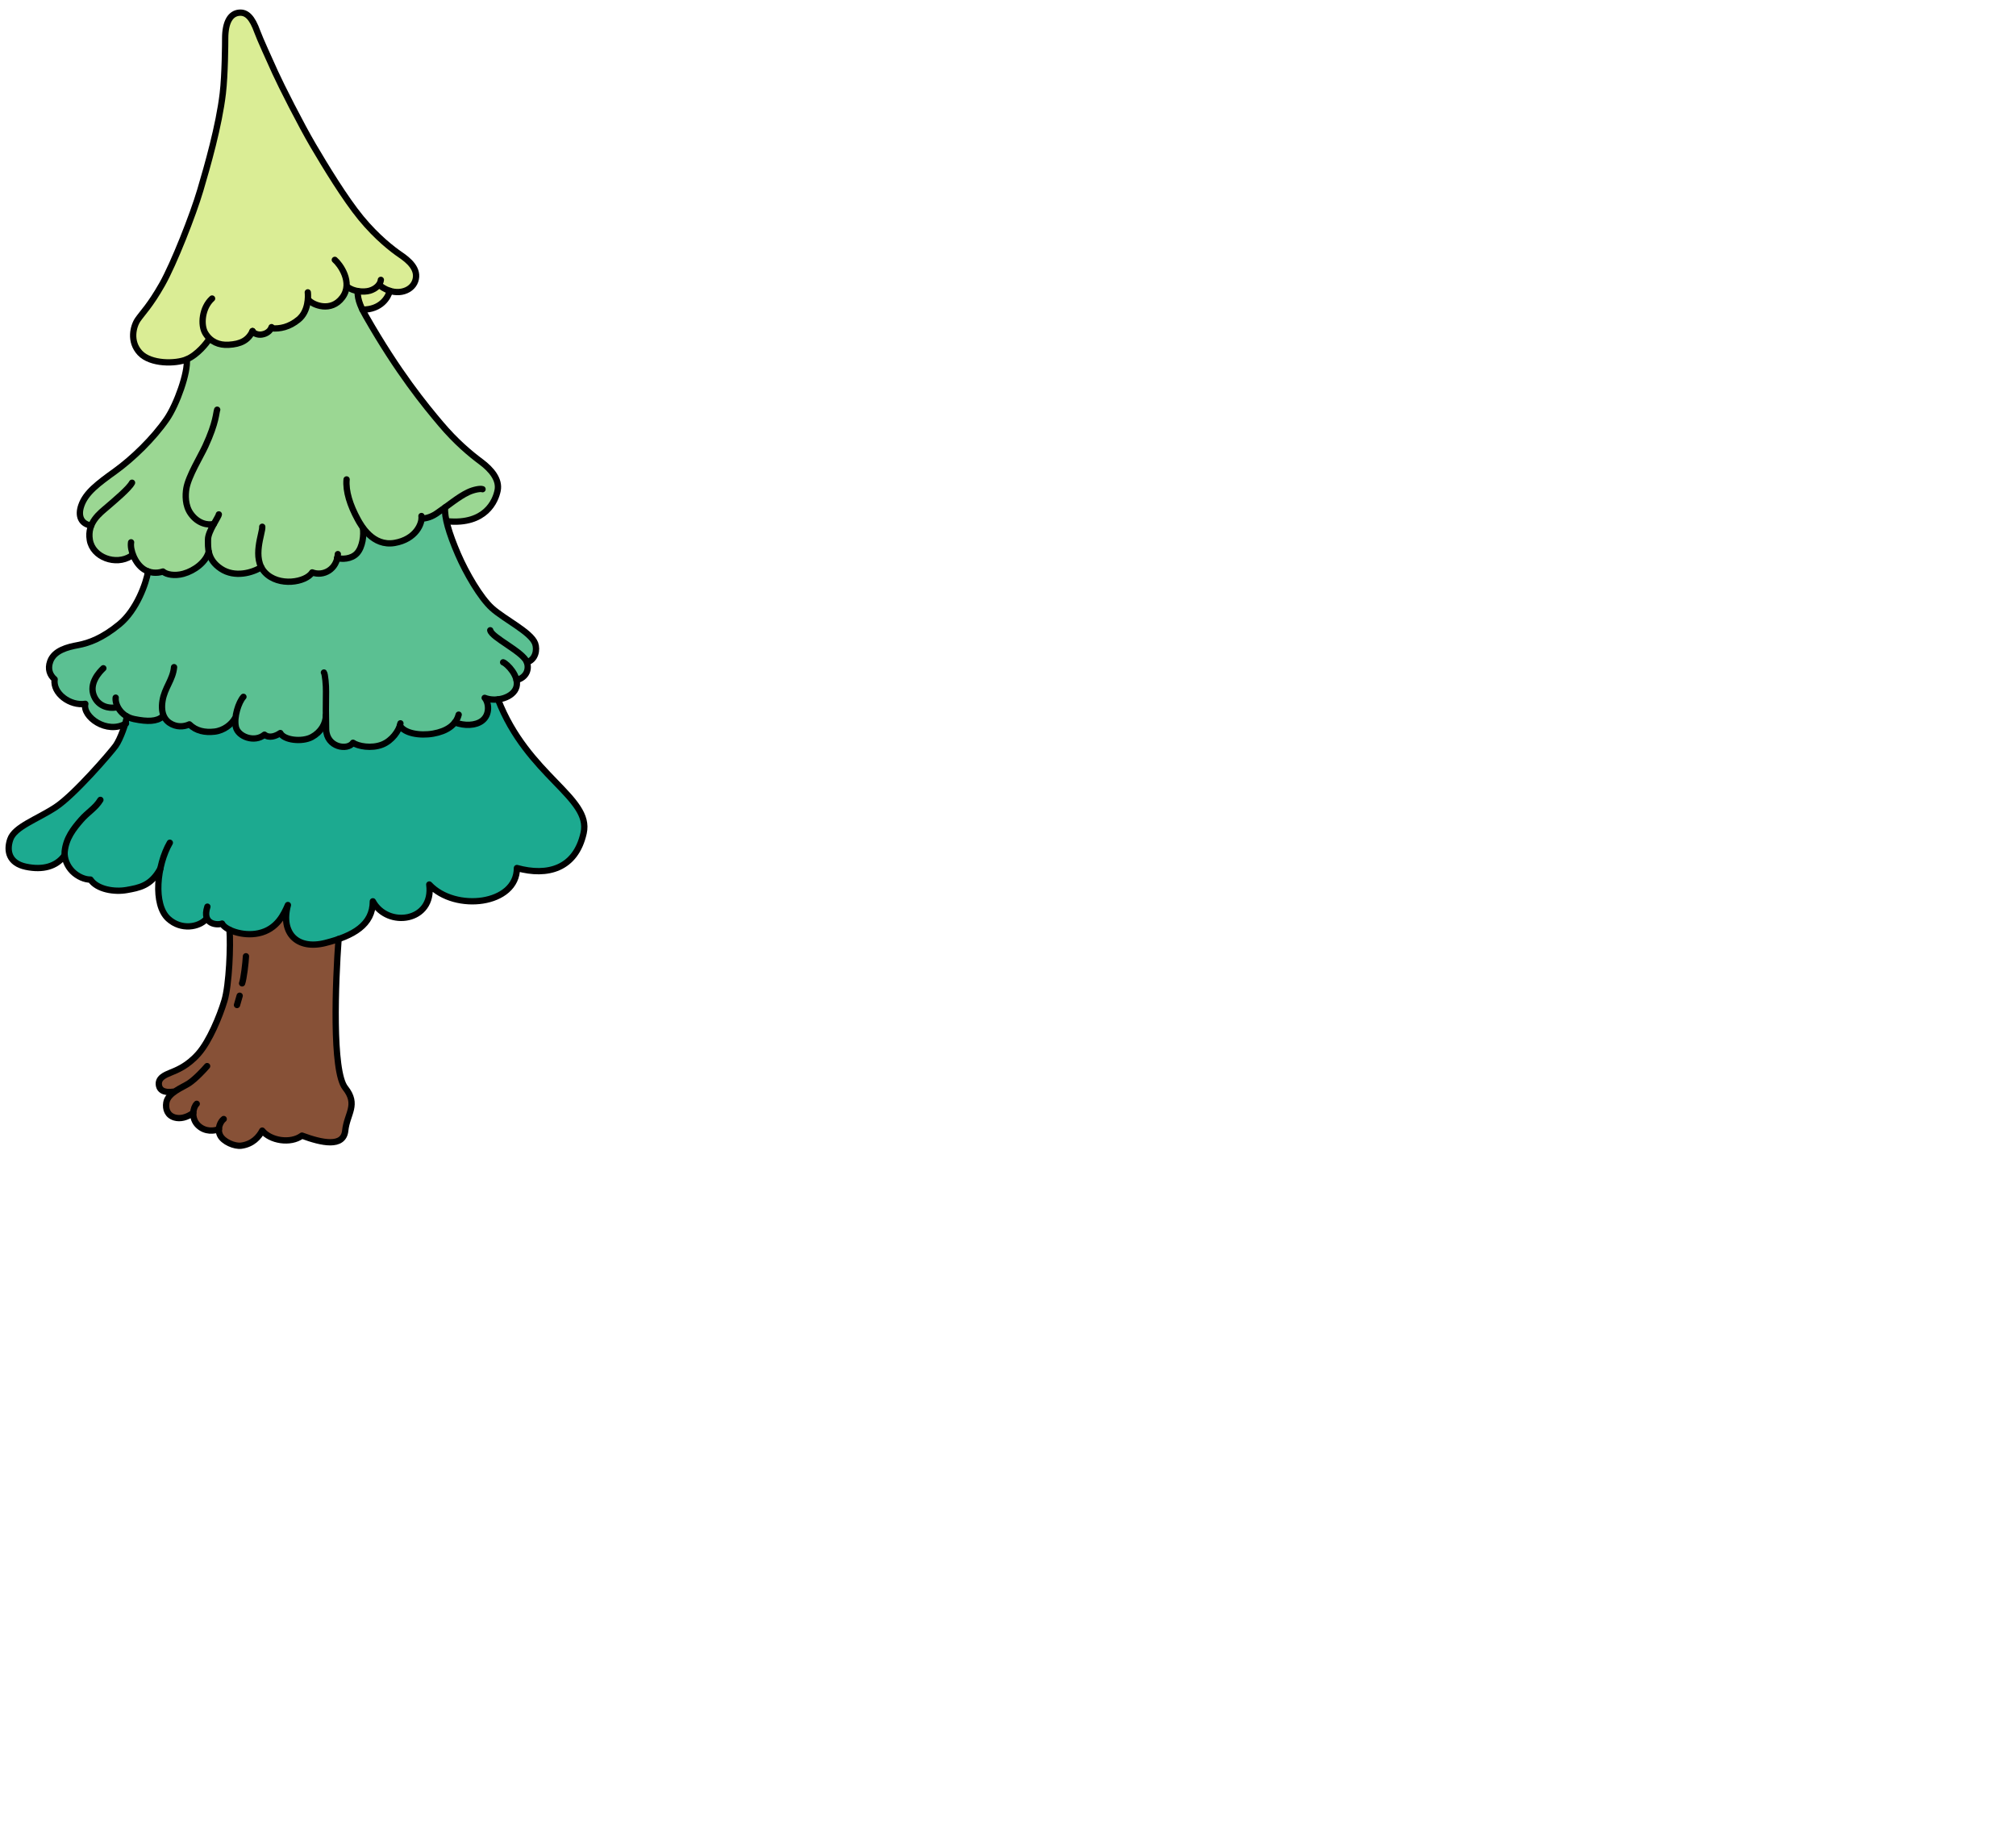
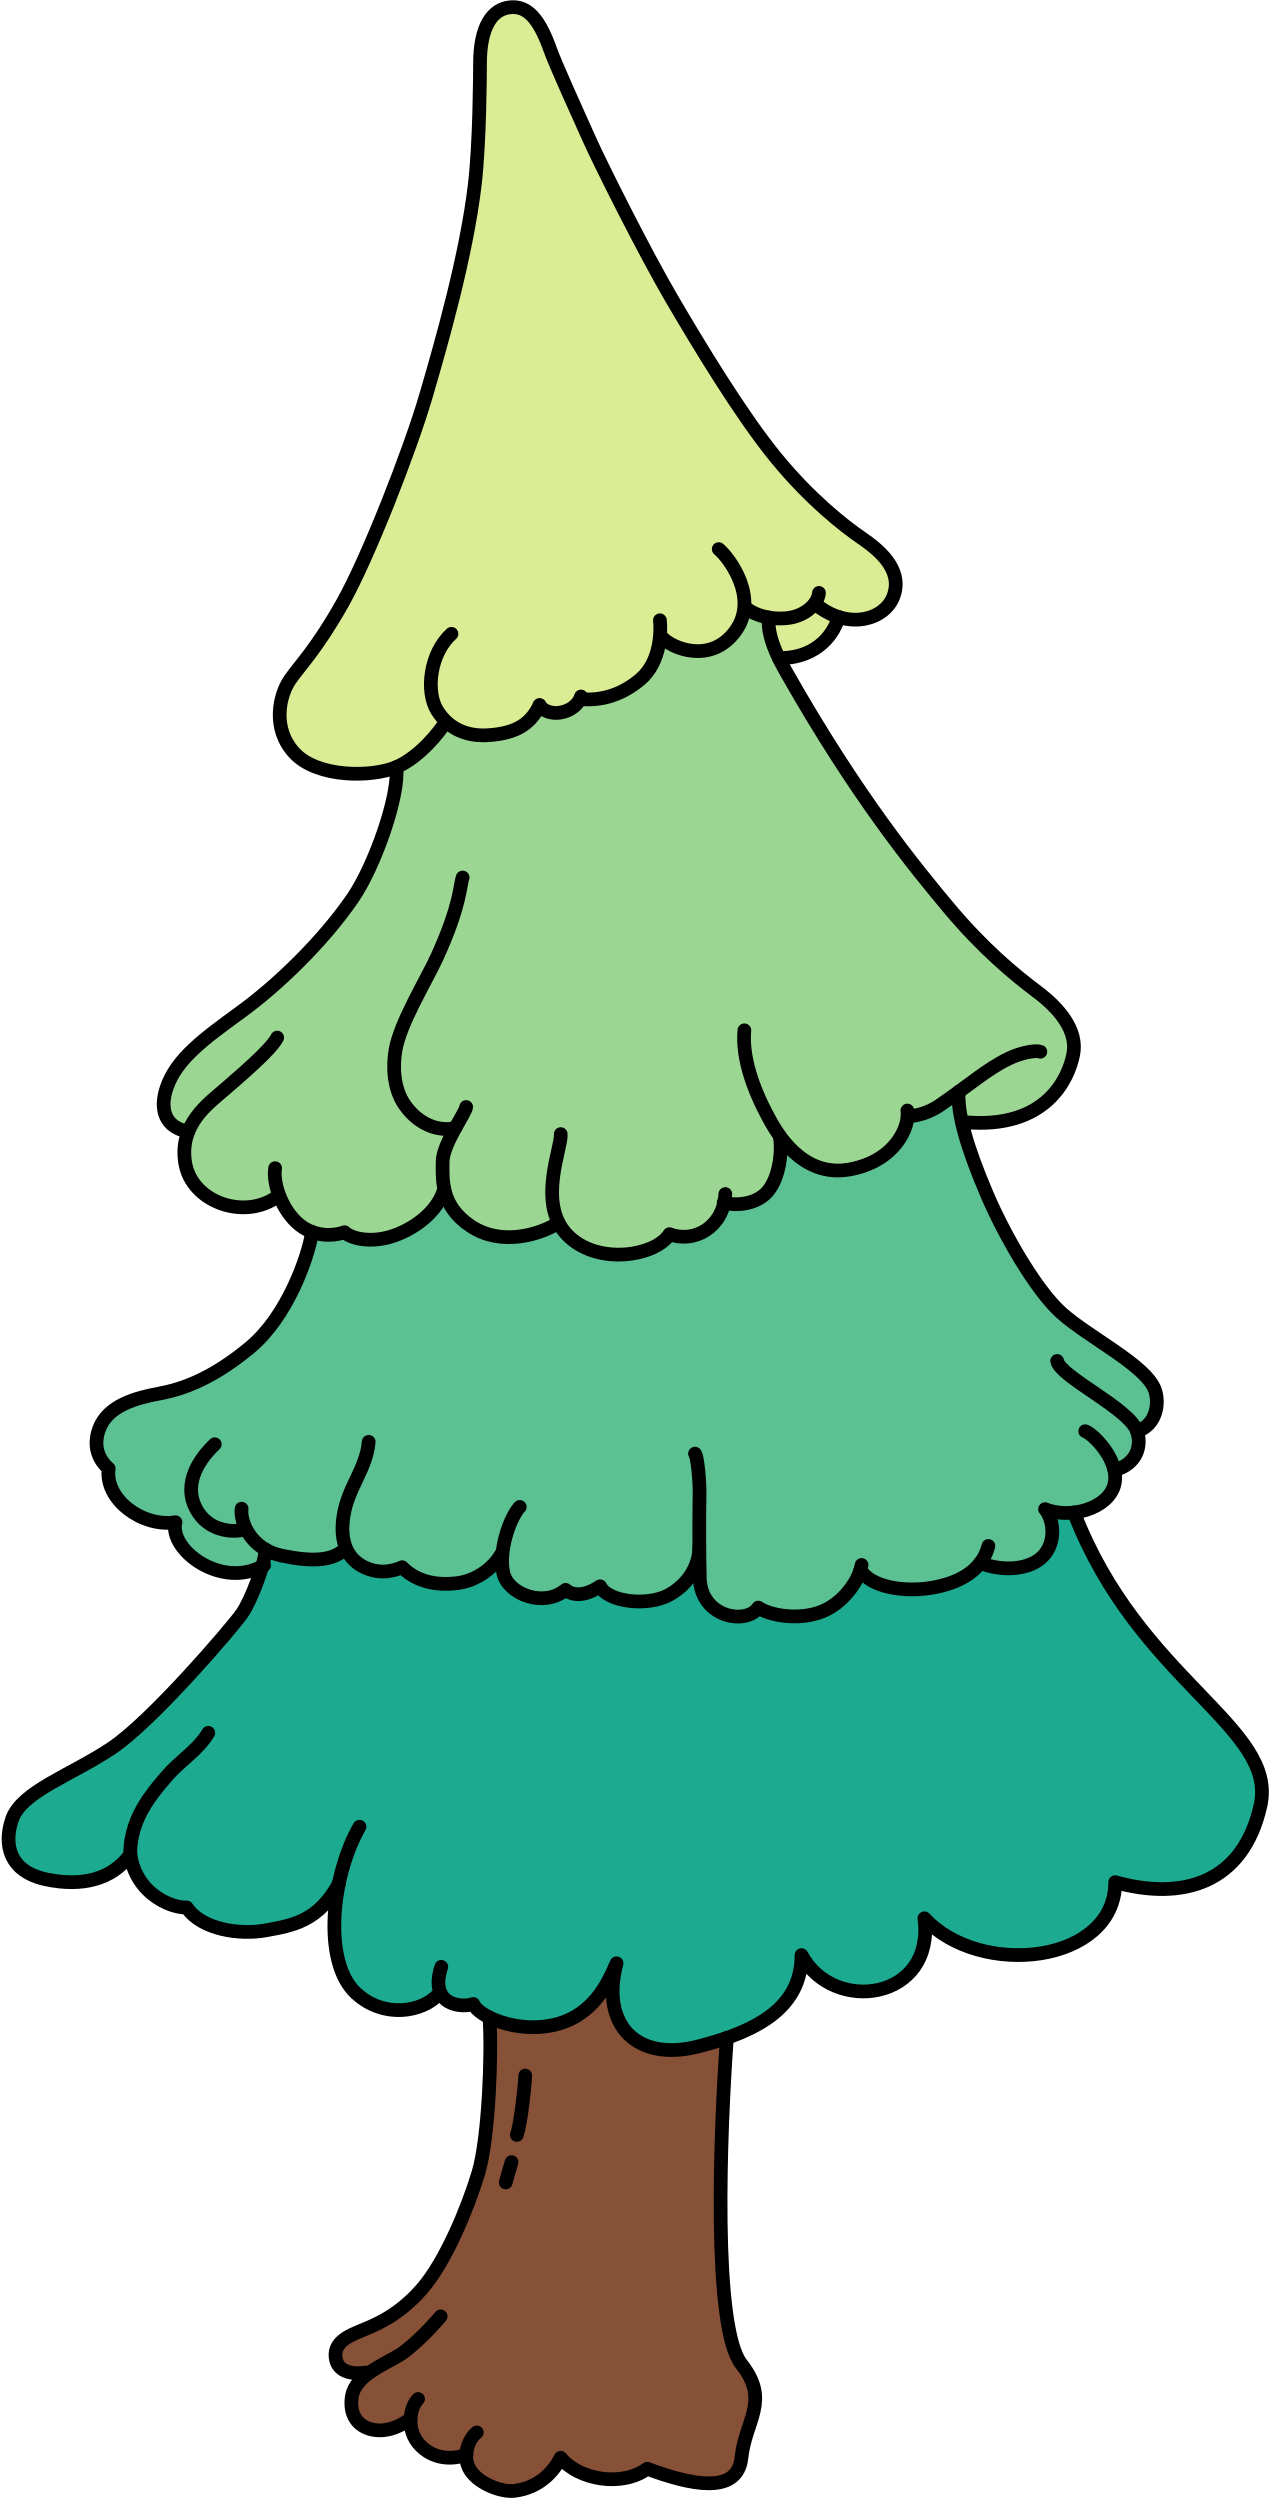
- <svg xmlns="http://www.w3.org/2000/svg" width="100%" height="100%" viewBox="0 0 1280 1164" fill="none">
-   <path d="M159.942 12.812L178.842 54.634L197.702 90.438L227.102 135.806L244.932 154.558L262.702 169.892L264.202 179.427L256.842 185.078L246.972 186.299L243.172 191.851L235.612 195.933L231.302 197.86L227.102 184.641L220.082 183.906L213.182 192.705L205.312 195.059L195.992 191.345L193.102 199.399L185.222 205.785L174.392 209.639H172.842L168.252 213.353L160.772 212.44L158.792 211.605L152.882 217.386L147.292 219.382L134.892 216.363L132.892 216.72L128.022 221.219L120.932 226.95L108.322 230.069L94.982 228.986L88.702 224.497L84.582 214.476L86.802 202.697L94.632 193.44L103.522 179.496L108.042 169.892L116.022 152.502L124.632 130.274L129.572 114.711L142.772 60.315L142.172 51.397L142.912 19.575L146.412 10.964L151.292 8.154L157.622 10.011L159.942 12.812Z" fill="#DAED95" />
-   <path d="M219.641 182.506L227.101 184.641L228.581 193.013L234.611 203.263L248.941 227.864L264.201 250.439L285.011 276.38L302.021 291.457L314.091 300.991L315.971 311.32L310.981 320.894L305.131 327.102L293.831 330.29L287.021 331.134L283.521 331.094L282.111 323.636L272.011 328.492L268.211 330.151L265.151 335.981L259.591 341.999L250.151 344.731L241.281 343.867L230.651 336.527L229.811 346.767L226.701 351.852L214.511 355.109L211.451 359.926L206.091 364.147H198.541L194.981 366.392L183.781 369.302L175.741 367.514L169.671 364.763L165.221 360.999L151.671 365.001L144.321 362.538L136.841 358.824L132.821 352.656L125.461 359.797L118.891 363.442L111.361 364.256L104.241 363.402L100.721 363.462L96.331 363.373L86.781 356.738L83.831 352.726L80.941 354.643L66.141 353.927L60.611 350.014L56.751 343.261V334.074L53.331 331.76L51.361 324.609L54.961 316.266L59.891 309.374L71.761 300.495L81.291 292.013L98.511 274.066L107.051 263.41L115.271 245.82L118.651 235.859V227.516L134.371 215.032L141.151 218.677L152.881 217.386L160.841 211.675L166.071 212.44L172.071 208.527L178.631 207.673L190.701 203.332L195.991 192.249L203.971 194.215L213.181 192.706L217.881 188.256L219.641 182.506Z" fill="#9BD793" />
-   <path d="M281.621 323.516L289.061 350.392L301.311 371.834L314.421 387.795L329.761 398.461L339.401 407.648V414.253L335.071 420.45L334.261 427.8L329.231 431.772L328.191 434.384L322.431 442.161L314.671 444.296H308.611L310.521 453.036L307.071 456.731L296.591 460.187L291.231 459.978L288.121 460.187L281.631 465.004L272.571 466.087H261.771L253.451 461.875L248.931 468.49L240.331 473.436L228.231 473.873L224.471 471.758L219.191 474.757L211.141 472.185L205.321 460.584L197.401 468.917L186.911 469.006L177.691 466.533L168.431 466.742L159.151 468.708L149.781 462.799L147.651 458.25L139.171 463.862L123.511 462.342L120.531 460.108L115.331 461.091L102.891 455.201L88.931 457.853L80.351 456.085L78.211 459.164L74.261 460.564L61.061 458.32L55.011 451.973L54.141 447.306L42.551 444.425L35.851 437.602L33.751 431.554L30.641 424.264L34.751 415.584L48.721 409.267L61.431 405.344L77.091 395.263L88.441 379.363L94.071 362.796L98.841 363.849L107.871 363.879L111.411 364.306L121.861 362.796L132.871 352.706L136.891 358.873L141.201 362.796L149.501 364.306L165.271 361.048L169.721 364.813L180.591 368.616L195.031 366.441L199.931 364.306L207.841 362.866L213.291 357.165L214.571 355.149C214.571 355.149 216.881 354.444 217.301 354.444C217.721 354.444 224.921 351.891 224.921 351.891L229.971 345.446L230.711 336.577L241.341 343.916L252.591 344.363L260.501 339.457L265.211 336.03L268.261 330.2L274.191 328.095L281.621 323.516Z" fill="#5BC092" />
-   <path d="M80.132 457.039L82.702 455.499L95.602 457.039L103.642 455.499L108.742 459.591L115.552 461.528L119.832 460.733L129.852 464.666L143.312 462.7L148.352 457.933L152.822 466.573L162.942 468.659L170.512 466.295L178.322 466.106L187.272 470.178L197.242 468.401L205.672 462.134L211.552 471.996L219.122 474.101L224.392 472.463L235.212 473.615L244.112 471.668L251.972 466.265L254.232 462.461L263.782 465.411L279.362 464.051L289.012 458.727L293.482 459.969L304.572 458.519L308.162 454.615L309.982 450.613L309.102 444.286L314.792 444.942L316.512 444.833L329.852 469.771L343.072 486.327L361.592 506.022L370.352 518.109L371.002 528.617L367.452 538.856L358.422 549.235L349.122 552.314L339.932 553.009L329.412 552.175L326.662 558.561L318.082 567.718L306.912 571.601L294.362 571.83L280.702 568.582L272.372 562.693L269.902 573.21L267.382 578.077L258.392 581.831L246.882 581.205L237.852 575.097L232.282 585.416L226.142 590.243L211.312 597.891L195.842 599.5L188.692 597.027L182.372 590.74L181.452 580.57L174.362 587.423L170.422 590.194L157.242 593.034L145.982 590.879L140.592 586.459L137.472 586.708L131.912 583.897L122.722 588.118L117.882 588.068L109.982 585.565L102.182 577.272L100.502 567.112V555.959L93.472 560.885L78.192 565.315L63.642 564.451L58.102 559.256L53.902 558.839L45.002 552.115L41.512 545.471L38.232 546.087L30.052 550.328L16.492 550.238L7.322 544.855L5.492 536.632L9.282 528.547L22.422 520.135L37.672 510.601L55.312 494.342L73.412 474.757L78.612 462.233L80.132 457.039Z" fill="#1CAA90" />
-   <path d="M145.183 590.223L158.513 593.699L169.243 591.961L181.573 581.811L187.823 596.152L197.673 600.344L214.043 597.066L213.193 636.416L214.043 672.408L217.343 688.488L222.713 696.93L221.103 708.024L218.153 721.332L213.573 725.692L200.683 725.225L193.023 721.392L184.083 723.825L174.653 722.931L165.673 719.217L157.383 725.692L150.473 727.261L144.773 724.659L139.923 721.044L137.903 717.747H134.233L126.603 715.155L122.003 708.024L116.633 710.636L112.113 709.235L105.463 705.123L106.753 695.966L108.633 693.265L101.383 692.6V687.177L103.743 683.621L122.183 673.62L133.383 657.918L143.553 633.804L144.113 619.691L146.473 595.576L145.183 590.223Z" fill="#875137" />
-   <path d="M241.451 181.453C250.701 188.465 261.171 185.386 263.611 178.434C266.291 170.796 259.161 165.115 254.221 161.748C249.281 158.381 239.401 150.813 229.231 138.468C219.071 126.133 206.641 105.654 198.881 92.475C191.121 79.295 178.411 54.197 174.741 46.063C171.071 37.929 165.001 24.68 163.401 20.221C160.101 11.024 156.601 7.628 151.821 8.065C146.501 8.551 142.971 13.676 142.971 24.422C142.971 27.491 142.871 47.355 141.461 59.292C139.011 80.04 131.671 105.465 127.151 120.8C122.631 136.134 110.401 167.35 102.871 180.629C95.341 193.897 90.521 198.555 87.551 202.826C84.581 207.097 82.111 216.85 88.891 224.07C95.671 231.29 111.551 231.082 118.541 228.132C125.531 225.192 131.391 217.545 132.661 215.439" stroke="black" stroke-width="4" stroke-miterlimit="10" stroke-linecap="round" stroke-linejoin="round" />
-   <path d="M241.811 177.669C241.591 180.202 239.101 183.27 234.751 184.542C230.901 185.664 224.441 185.098 220.791 182.228" stroke="black" stroke-width="4" stroke-miterlimit="10" stroke-linecap="round" stroke-linejoin="round" />
-   <path d="M212.58 164.976C215.76 167.638 224.45 179.308 217.38 188.812C210.18 198.486 198.74 193.649 195.99 190.491" stroke="black" stroke-width="4" stroke-miterlimit="10" stroke-linecap="round" stroke-linejoin="round" />
-   <path d="M195.43 185.594C195.71 188.048 195.99 197.562 189.57 202.836C183.66 207.693 177.78 208.865 172.42 208.447" stroke="black" stroke-width="4" stroke-miterlimit="10" stroke-linecap="round" stroke-linejoin="round" />
-   <path d="M160.34 210.185C161.13 211.705 163.63 212.728 166.16 212.37C169.48 211.904 171.75 209.848 172.42 207.673" stroke="black" stroke-width="4" stroke-miterlimit="10" stroke-linecap="round" stroke-linejoin="round" />
-   <path d="M134.651 189.518C128.301 195.199 127.101 206.292 130.461 211.685C133.811 217.068 139.101 219.243 145.171 218.886C152.781 218.449 157.591 216.085 160.331 210.176" stroke="black" stroke-width="4" stroke-miterlimit="10" stroke-linecap="round" stroke-linejoin="round" />
-   <path d="M227.131 184.79C226.741 190.451 229.851 196.37 232.341 200.73C252.811 236.624 270.031 257.471 279.821 269.061C289.611 280.651 298.641 288.13 305.421 293.175C312.201 298.22 317.281 304.577 315.961 311.31C314.641 318.044 308.241 333.18 284.151 330.936" stroke="black" stroke-width="4" stroke-miterlimit="10" stroke-linecap="round" stroke-linejoin="round" />
-   <path d="M267.591 327.579C268.341 332.256 264.011 342.347 250.571 344.671C236.661 347.075 229.261 333.607 227.101 329.634C222.341 320.895 219.361 311.916 220.061 304.348" stroke="black" stroke-width="4" stroke-miterlimit="10" stroke-linecap="round" stroke-linejoin="round" />
-   <path d="M267.68 329.168C268.81 329.277 272.92 328.86 277.01 326.079C285.46 320.348 290.68 315.641 297.15 312.522C300.85 310.744 305.21 310.049 306.37 310.556" stroke="black" stroke-width="4" stroke-miterlimit="10" stroke-linecap="round" stroke-linejoin="round" />
-   <path d="M247.49 184.641C246.6 188.495 242.03 196.659 230.1 196.549" stroke="black" stroke-width="4" stroke-miterlimit="10" stroke-linecap="round" stroke-linejoin="round" />
-   <path d="M137.901 260.092C137.121 262.039 137.481 267.849 130.371 283.273C127.391 289.739 119.641 302.253 118.321 310.099C117.611 314.33 117.501 320.964 121.051 325.99C125.611 332.465 132.051 333.657 135.791 332.574" stroke="black" stroke-width="4" stroke-miterlimit="10" stroke-linecap="round" stroke-linejoin="round" />
-   <path d="M138.94 326.556C138.75 328.333 132.07 337.302 132.07 342.446C132.07 347.591 131.41 355.159 140.26 361.049C149.11 366.938 160.31 363.571 165.86 360.115" stroke="black" stroke-width="4" stroke-miterlimit="10" stroke-linecap="round" stroke-linejoin="round" />
-   <path d="M166.51 334.402C166.89 338.235 159.64 354.216 168.2 363.383C176.9 372.689 194.27 369.739 198.22 363.383C205.37 366.094 214.01 361.416 214.5 351.762" stroke="black" stroke-width="4" stroke-miterlimit="10" stroke-linecap="round" stroke-linejoin="round" />
-   <path d="M214.02 354.216C216.71 355.109 223.05 355.149 226.65 351.226C230.26 347.313 231.13 339.437 230.42 335.236" stroke="black" stroke-width="4" stroke-miterlimit="10" stroke-linecap="round" stroke-linejoin="round" />
-   <path d="M118.56 228.142C119.55 236.207 112.32 256.696 105.85 266.071C97.24 278.546 84.11 291.169 73.24 299.025C62.37 306.881 54.46 312.621 51.6 320.964C49.34 327.529 51.42 332.634 57.91 333.657" stroke="black" stroke-width="4" stroke-miterlimit="10" stroke-linecap="round" stroke-linejoin="round" />
-   <path d="M83.831 306.454C81.991 310.099 72.391 318.094 68.021 321.878C63.651 325.662 55.171 331.69 57.011 342.774C58.851 353.858 73.531 359.181 83.131 353.014" stroke="black" stroke-width="4" stroke-miterlimit="10" stroke-linecap="round" stroke-linejoin="round" />
-   <path d="M83.23 344.274C82.45 349.021 85.64 357.682 91.36 361.416C94.97 363.77 99.52 364.177 103.45 362.816C105.67 364.813 110.98 365.766 116.44 364.257C123.48 362.31 130.81 356.838 132.53 350.223" stroke="black" stroke-width="4" stroke-miterlimit="10" stroke-linecap="round" stroke-linejoin="round" />
-   <path d="M94.019 362.747C92.859 370.116 86.79 387.219 75.919 396.187C65.049 405.165 56.44 408.244 49.66 409.506C42.88 410.767 34.41 412.872 31.869 419.884C30.099 424.781 31.73 428.714 34.69 431.246C33.419 440.224 44.569 448.349 54.169 446.809C52.19 454.943 67.859 466.434 80.01 459.283" stroke="black" stroke-width="4" stroke-miterlimit="10" stroke-linecap="round" stroke-linejoin="round" />
-   <path d="M65.62 424.234C63.219 426.479 56.209 433.799 59.69 441.903C62.58 448.637 69.24 449.848 73.45 449.123" stroke="black" stroke-width="4" stroke-miterlimit="10" stroke-linecap="round" stroke-linejoin="round" />
-   <path d="M73.451 442.886C72.96 446.948 76.341 454.665 85.1 456.483C93.861 458.3 99.641 458.022 103.17 454.943" stroke="black" stroke-width="4" stroke-miterlimit="10" stroke-linecap="round" stroke-linejoin="round" />
-   <path d="M110.51 423.529C109.8 431.524 104.47 436.639 103.17 444.982C101.93 452.907 104.58 457.605 109.24 459.84C113.9 462.074 118.13 460.823 120.25 459.84C124.49 464.051 130.13 465.163 136.2 464.468C142.27 463.763 147.07 459.701 149.05 456.195" stroke="black" stroke-width="4" stroke-miterlimit="10" stroke-linecap="round" stroke-linejoin="round" />
-   <path d="M154.56 442.37C151.55 445.637 148.32 455.251 149.76 461.538C151.17 467.705 161.62 471.629 167.92 466.395C170.93 468.838 175.07 467.328 177.99 465.362C180.25 469.93 191.83 471.251 198.04 467.884C203.73 464.805 206.91 459.383 206.91 454.049" stroke="black" stroke-width="4" stroke-miterlimit="10" stroke-linecap="round" stroke-linejoin="round" />
-   <path d="M205.67 426.946C206.42 427.79 207.08 435.437 206.99 439.003C206.85 444.515 206.88 457.029 207.05 462.928C207.37 474.608 220.83 476.575 224.12 471.529C227.25 473.734 235.8 475.422 242.76 472.652C248.79 470.248 253.46 463.882 254.24 459.194" stroke="black" stroke-width="4" stroke-miterlimit="10" stroke-linecap="round" stroke-linejoin="round" />
-   <path d="M253.9 460.545C256.67 465.55 266.55 467.229 275.03 465.739C283.51 464.249 289.52 460.316 291.22 453.682" stroke="black" stroke-width="4" stroke-miterlimit="10" stroke-linecap="round" stroke-linejoin="round" />
-   <path d="M288.811 458.608C294.891 460.962 301.951 460.674 306.041 457.605C311.261 453.682 310.421 446.104 307.731 443.025C315.071 445.965 326.081 442.886 327.921 436.013C329.761 429.141 321.851 421.295 319.451 420.45" stroke="black" stroke-width="4" stroke-miterlimit="10" stroke-linecap="round" stroke-linejoin="round" />
-   <path d="M327.96 431.763C334.56 429.975 335.99 424.612 334.56 420.44C332.3 413.846 312.11 404.738 311.27 400.11" stroke="black" stroke-width="4" stroke-miterlimit="10" stroke-linecap="round" stroke-linejoin="round" />
-   <path d="M334.561 420.45C340.071 418.772 341.201 412.505 339.781 408.532C337.241 401.381 320.391 393.277 312.391 386.096C305.051 379.502 295.901 363.71 290.791 351.852C284.991 338.404 282.101 328.323 282.561 322.156" stroke="black" stroke-width="4" stroke-miterlimit="10" stroke-linecap="round" stroke-linejoin="round" />
-   <path d="M80.49 454.765C80.3 458.449 76.39 469.295 73.45 473.406C70.51 477.518 47.36 504.443 35.5 512.289C23.64 520.145 9.29 524.773 6.51 532.858C3.97 540.247 5.76 548.004 16.49 550.248C27.22 552.493 35.69 550.06 40.77 543.336" stroke="black" stroke-width="4" stroke-miterlimit="10" stroke-linecap="round" stroke-linejoin="round" />
-   <path d="M63.74 507.8C60.54 513.084 55.83 515.467 51.32 520.701C46.8 525.935 41.91 532.014 41.06 540.615C40.64 544.915 42.6 549.791 45.97 553.188C49.34 556.585 54.1 558.512 57.44 558.372C61.68 564.729 72.79 566.407 80.5 565.007C88.21 563.607 95.89 562.435 101.82 551.43" stroke="black" stroke-width="4" stroke-miterlimit="10" stroke-linecap="round" stroke-linejoin="round" />
-   <path d="M107.831 535.003C99.571 549.305 97.031 574.263 106.841 583.231C115.091 590.77 126.351 588.555 130.871 583.51" stroke="black" stroke-width="4" stroke-miterlimit="10" stroke-linecap="round" stroke-linejoin="round" />
-   <path d="M316.18 443.999C334.98 492.654 375.64 506.112 370.56 528.835C365.48 551.549 347.67 556.446 328.2 551.053C328.2 574.541 288.92 579.05 272.56 561.511C275.69 585.198 246.04 589.439 236.72 572.178C236.72 587.115 224.299 594.176 206.509 598.656C188.719 603.135 177.99 592.488 182.79 574.541C180.34 580.183 176.01 589.965 164.15 592.488C153.79 594.693 142.68 590.124 141 586.32C138.18 587.443 127.919 587.115 131.679 575.574" stroke="black" stroke-width="4" stroke-miterlimit="10" stroke-linecap="round" stroke-linejoin="round" />
-   <path d="M145.71 590.224C146.51 600.125 145.52 625.203 142.51 635.204C139.5 645.206 133 660.908 126.04 668.853C119.08 676.798 112.14 679.381 108.44 680.91C105.05 682.311 99.78 684.277 101 689.412C102.22 694.547 109.75 693.057 109.75 693.057" stroke="black" stroke-width="4" stroke-miterlimit="10" stroke-linecap="round" stroke-linejoin="round" />
-   <path d="M131.501 676.798C129.711 678.944 124.061 685.022 119.921 687.733C115.781 690.445 106.641 693.682 105.611 699.979C104.931 704.16 106.371 708.113 110.891 709.424C114.441 710.457 118.661 709.454 122.711 706.465" stroke="black" stroke-width="4" stroke-miterlimit="10" stroke-linecap="round" stroke-linejoin="round" />
-   <path d="M124.91 700.734C122.58 702.909 121.1 709.881 125.76 714.4C130.34 718.839 136.28 717.975 139.03 716.784" stroke="black" stroke-width="4" stroke-miterlimit="10" stroke-linecap="round" stroke-linejoin="round" />
-   <path d="M142.041 710.407C140.161 711.758 137.661 716.436 139.731 720.687C141.801 724.938 149.071 727.867 153.141 727.321C160.481 726.338 164.431 721.67 166.501 717.747C171.581 724.103 184.381 726.348 191.721 720.925C204.331 725.603 218.071 728.592 219.201 717.747C220.331 706.902 227.671 701.29 219.201 690.633C210.731 679.977 212.971 623.376 214.961 596.153" stroke="black" stroke-width="4" stroke-miterlimit="10" stroke-linecap="round" stroke-linejoin="round" />
-   <path d="M156.161 607.068C155.971 611.179 154.751 621.369 153.711 624.269" stroke="black" stroke-width="4" stroke-miterlimit="10" stroke-linecap="round" stroke-linejoin="round" />
-   <path d="M152.171 632.125C151.731 633.595 150.841 636.615 150.471 638.015" stroke="black" stroke-width="4" stroke-miterlimit="10" stroke-linecap="round" stroke-linejoin="round" />
+ <svg xmlns="http://www.w3.org/2000/svg" width="370" height="729" viewBox="0 0 370 729" fill="none">
+   <path d="M156.938 6.9L175.838 49.01L194.698 85.06L224.098 130.74L241.928 149.62L259.698 165.06L261.198 174.66L253.838 180.35L243.968 181.58L240.168 187.17L232.608 191.28L228.298 193.22L224.098 179.91L217.078 179.17L210.178 188.03L202.308 190.4L192.988 186.66L190.098 194.77L182.218 201.2L171.388 205.08H169.838L165.248 208.82L157.768 207.9L155.788 207.06L149.878 212.88L144.288 214.89L131.888 211.85L129.888 212.21L125.018 216.74L117.928 222.51L105.318 225.65L91.978 224.56L85.698 220.04L81.578 209.95L83.798 198.09L91.628 188.77L100.518 174.73L105.038 165.06L113.018 147.55L121.628 125.17L126.568 109.5L139.768 54.73L139.168 45.75L139.908 13.71L143.408 5.04L148.288 2.21L154.618 4.08L156.938 6.9Z" fill="#DAED95" />
+   <path d="M216.637 177.76L224.097 179.91L225.577 188.34L231.607 198.66L245.937 223.43L261.197 246.16L282.007 272.28L299.017 287.46L311.087 297.06L312.967 307.46L307.977 317.1L302.127 323.35L290.827 326.56L284.017 327.41L280.517 327.37L279.107 319.86L269.007 324.75L265.207 326.42L262.147 332.29L256.587 338.35L247.147 341.1L238.277 340.23L227.647 332.84L226.807 343.15L223.697 348.27L211.507 351.55L208.447 356.4L203.087 360.65H195.537L191.977 362.91L180.777 365.84L172.737 364.04L166.667 361.27L162.217 357.48L148.667 361.51L141.317 359.03L133.837 355.29L129.817 349.08L122.457 356.27L115.887 359.94L108.357 360.76L101.237 359.9L97.717 359.96L93.327 359.87L83.777 353.19L80.827 349.15L77.937 351.08L63.137 350.36L57.607 346.42L53.747 339.62V330.37L50.327 328.04L48.357 320.84L51.957 312.44L56.887 305.5L68.757 296.56L78.287 288.02L95.507 269.95L104.047 259.22L112.267 241.51L115.647 231.48V223.08L131.367 210.51L138.147 214.18L149.877 212.88L157.837 207.13L163.067 207.9L169.067 203.96L175.627 203.1L187.697 198.73L192.987 187.57L200.967 189.55L210.177 188.03L214.877 183.55L216.637 177.76Z" fill="#9BD793" />
+   <path d="M278.617 319.74L286.057 346.8L298.307 368.39L311.417 384.46L326.757 395.2L336.397 404.45V411.1L332.067 417.34L331.257 424.74L326.227 428.74L325.187 431.37L319.427 439.2L311.667 441.35H305.607L307.517 450.15L304.067 453.87L293.587 457.35L288.227 457.14L285.117 457.35L278.627 462.2L269.567 463.29H258.767L250.447 459.05L245.927 465.71L237.327 470.69L225.227 471.13L221.467 469L216.187 472.02L208.137 469.43L202.317 457.75L194.397 466.14L183.907 466.23L174.687 463.74L165.427 463.95L156.147 465.93L146.777 459.98L144.647 455.4L136.167 461.05L120.507 459.52L117.527 457.27L112.327 458.26L99.887 452.33L85.927 455L77.347 453.22L75.207 456.32L71.257 457.73L58.057 455.47L52.007 449.08L51.137 444.38L39.547 441.48L32.847 434.61L30.747 428.52L27.637 421.18L31.747 412.44L45.717 406.08L58.427 402.13L74.087 391.98L85.437 375.97L91.067 359.29L95.837 360.35L104.867 360.38L108.407 360.81L118.857 359.29L129.867 349.13L133.887 355.34L138.197 359.29L146.497 360.81L162.267 357.53L166.717 361.32L177.587 365.15L192.027 362.96L196.927 360.81L204.837 359.36L210.287 353.62L211.567 351.59C211.567 351.59 213.877 350.88 214.297 350.88C214.717 350.88 221.917 348.31 221.917 348.31L226.967 341.82L227.707 332.89L238.337 340.28L249.587 340.73L257.497 335.79L262.207 332.34L265.257 326.47L271.187 324.35L278.617 319.74Z" fill="#5BC092" />
+   <path d="M77.128 454.18L79.698 452.63L92.598 454.18L100.638 452.63L105.738 456.75L112.548 458.7L116.828 457.9L126.848 461.86L140.308 459.88L145.348 455.08L149.818 463.78L159.938 465.88L167.508 463.5L175.318 463.31L184.268 467.41L194.238 465.62L202.668 459.31L208.548 469.24L216.118 471.36L221.388 469.71L232.208 470.87L241.108 468.91L248.968 463.47L251.228 459.64L260.778 462.61L276.358 461.24L286.008 455.88L290.478 457.13L301.568 455.67L305.158 451.74L306.978 447.71L306.098 441.34L311.788 442L313.508 441.89L326.848 467L340.068 483.67L358.588 503.5L367.348 515.67L367.998 526.25L364.448 536.56L355.418 547.01L346.118 550.11L336.928 550.81L326.408 549.97L323.658 556.4L315.078 565.62L303.908 569.53L291.358 569.76L277.698 566.49L269.368 560.56L266.898 571.15L264.378 576.05L255.388 579.83L243.878 579.2L234.848 573.05L229.278 583.44L223.138 588.3L208.308 596L192.838 597.62L185.688 595.13L179.368 588.8L178.448 578.56L171.358 585.46L167.418 588.25L154.238 591.11L142.978 588.94L137.588 584.49L134.468 584.74L128.908 581.91L119.718 586.16L114.878 586.11L106.978 583.59L99.178 575.24L97.498 565.01V553.78L90.468 558.74L75.188 563.2L60.638 562.33L55.098 557.1L50.898 556.68L41.998 549.91L38.508 543.22L35.228 543.84L27.048 548.11L13.488 548.02L4.318 542.6L2.488 534.32L6.278 526.18L19.418 517.71L34.668 508.11L52.308 491.74L70.408 472.02L75.608 459.41L77.128 454.18Z" fill="#1CAA90" />
+   <path d="M142.179 588.28L155.509 591.78L166.239 590.03L178.569 579.81L184.819 594.25L194.669 598.47L211.039 595.17L210.189 634.79L211.039 671.03L214.339 687.22L219.709 695.72L218.099 706.89L215.149 720.29L210.569 724.68L197.679 724.21L190.019 720.35L181.079 722.8L171.649 721.9L162.669 718.16L154.379 724.68L147.469 726.26L141.769 723.64L136.919 720L134.899 716.68H131.229L123.599 714.07L118.999 706.89L113.629 709.52L109.109 708.11L102.459 703.97L103.749 694.75L105.629 692.03L98.379 691.36V685.9L100.739 682.32L119.179 672.25L130.379 656.44L140.549 632.16L141.109 617.95L143.469 593.67L142.179 588.28Z" fill="#875137" />
+   <path d="M238.451 176.7C247.701 183.76 258.171 180.66 260.611 173.66C263.291 165.97 256.161 160.25 251.221 156.86C246.281 153.47 236.401 145.85 226.231 133.42C216.071 121 203.641 100.38 195.881 87.11C188.121 73.84 175.411 48.57 171.741 40.38C168.071 32.19 162.001 18.85 160.401 14.36C157.101 5.1 153.601 1.68 148.821 2.12C143.501 2.61 139.971 7.77 139.971 18.59C139.971 21.68 139.871 41.68 138.461 53.7C136.011 74.59 128.671 100.19 124.151 115.63C119.631 131.07 107.401 162.5 99.871 175.87C92.341 189.23 87.521 193.92 84.551 198.22C81.581 202.52 79.111 212.34 85.891 219.61C92.671 226.88 108.551 226.67 115.541 223.7C122.531 220.74 128.391 213.04 129.661 210.92" stroke="black" stroke-width="4" stroke-miterlimit="10" stroke-linecap="round" stroke-linejoin="round" />
+   <path d="M238.811 172.89C238.591 175.44 236.101 178.53 231.751 179.81C227.901 180.94 221.441 180.37 217.791 177.48" stroke="black" stroke-width="4" stroke-miterlimit="10" stroke-linecap="round" stroke-linejoin="round" />
+   <path d="M209.58 160.11C212.76 162.79 221.45 174.54 214.38 184.11C207.18 193.85 195.74 188.98 192.99 185.8" stroke="black" stroke-width="4" stroke-miterlimit="10" stroke-linecap="round" stroke-linejoin="round" />
+   <path d="M192.43 180.87C192.71 183.34 192.99 192.92 186.57 198.23C180.66 203.12 174.78 204.3 169.42 203.88" stroke="black" stroke-width="4" stroke-miterlimit="10" stroke-linecap="round" stroke-linejoin="round" />
+   <path d="M157.34 205.63C158.13 207.16 160.63 208.19 163.16 207.83C166.48 207.36 168.75 205.29 169.42 203.1" stroke="black" stroke-width="4" stroke-miterlimit="10" stroke-linecap="round" stroke-linejoin="round" />
+   <path d="M131.651 184.82C125.301 190.54 124.101 201.71 127.461 207.14C130.811 212.56 136.101 214.75 142.171 214.39C149.781 213.95 154.591 211.57 157.331 205.62" stroke="black" stroke-width="4" stroke-miterlimit="10" stroke-linecap="round" stroke-linejoin="round" />
+   <path d="M224.131 180.06C223.741 185.76 226.851 191.72 229.341 196.11C249.811 232.25 267.031 253.24 276.821 264.91C286.611 276.58 295.641 284.11 302.421 289.19C309.201 294.27 314.281 300.67 312.961 307.45C311.641 314.23 305.241 329.47 281.151 327.21" stroke="black" stroke-width="4" stroke-miterlimit="10" stroke-linecap="round" stroke-linejoin="round" />
+   <path d="M264.591 323.83C265.341 328.54 261.011 338.7 247.571 341.04C233.661 343.46 226.261 329.9 224.101 325.9C219.341 317.1 216.361 308.06 217.061 300.44" stroke="black" stroke-width="4" stroke-miterlimit="10" stroke-linecap="round" stroke-linejoin="round" />
+   <path d="M264.68 325.43C265.81 325.54 269.92 325.12 274.01 322.32C282.46 316.55 287.68 311.81 294.15 308.67C297.85 306.88 302.21 306.18 303.37 306.69" stroke="black" stroke-width="4" stroke-miterlimit="10" stroke-linecap="round" stroke-linejoin="round" />
+   <path d="M244.49 179.91C243.6 183.79 239.03 192.01 227.1 191.9" stroke="black" stroke-width="4" stroke-miterlimit="10" stroke-linecap="round" stroke-linejoin="round" />
+   <path d="M134.901 255.88C134.121 257.84 134.481 263.69 127.371 279.22C124.391 285.73 116.641 298.33 115.321 306.23C114.611 310.49 114.501 317.17 118.051 322.23C122.611 328.75 129.051 329.95 132.791 328.86" stroke="black" stroke-width="4" stroke-miterlimit="10" stroke-linecap="round" stroke-linejoin="round" />
+   <path d="M135.94 322.8C135.75 324.59 129.07 333.62 129.07 338.8C129.07 343.98 128.41 351.6 137.26 357.53C146.11 363.46 157.31 360.07 162.86 356.59" stroke="black" stroke-width="4" stroke-miterlimit="10" stroke-linecap="round" stroke-linejoin="round" />
+   <path d="M163.51 330.7C163.89 334.56 156.64 350.65 165.2 359.88C173.9 369.25 191.27 366.28 195.22 359.88C202.37 362.61 211.01 357.9 211.5 348.18" stroke="black" stroke-width="4" stroke-miterlimit="10" stroke-linecap="round" stroke-linejoin="round" />
+   <path d="M211.02 350.65C213.71 351.55 220.05 351.59 223.65 347.64C227.26 343.7 228.13 335.77 227.42 331.54" stroke="black" stroke-width="4" stroke-miterlimit="10" stroke-linecap="round" stroke-linejoin="round" />
+   <path d="M115.56 223.71C116.55 231.83 109.32 252.46 102.85 261.9C94.24 274.46 81.11 287.17 70.24 295.08C59.37 302.99 51.46 308.77 48.6 317.17C46.34 323.78 48.42 328.92 54.91 329.95" stroke="black" stroke-width="4" stroke-miterlimit="10" stroke-linecap="round" stroke-linejoin="round" />
+   <path d="M80.831 302.56C78.991 306.23 69.391 314.28 65.021 318.09C60.651 321.9 52.171 327.97 54.011 339.13C55.851 350.29 70.531 355.65 80.131 349.44" stroke="black" stroke-width="4" stroke-miterlimit="10" stroke-linecap="round" stroke-linejoin="round" />
+   <path d="M80.23 340.64C79.45 345.42 82.64 354.14 88.36 357.9C91.97 360.27 96.52 360.68 100.45 359.31C102.67 361.32 107.98 362.28 113.44 360.76C120.48 358.8 127.81 353.29 129.53 346.63" stroke="black" stroke-width="4" stroke-miterlimit="10" stroke-linecap="round" stroke-linejoin="round" />
+   <path d="M91.019 359.24C89.859 366.66 83.79 383.88 72.919 392.91C62.05 401.95 53.44 405.05 46.66 406.32C39.88 407.59 31.41 409.71 28.869 416.77C27.099 421.7 28.73 425.66 31.689 428.21C30.419 437.25 41.569 445.43 51.169 443.88C49.19 452.07 64.859 463.64 77.01 456.44" stroke="black" stroke-width="4" stroke-miterlimit="10" stroke-linecap="round" stroke-linejoin="round" />
+   <path d="M62.62 421.15C60.219 423.41 53.209 430.78 56.69 438.94C59.58 445.72 66.24 446.94 70.45 446.21" stroke="black" stroke-width="4" stroke-miterlimit="10" stroke-linecap="round" stroke-linejoin="round" />
+   <path d="M70.451 439.93C69.96 444.02 73.341 451.79 82.1 453.62C90.861 455.45 96.641 455.17 100.17 452.07" stroke="black" stroke-width="4" stroke-miterlimit="10" stroke-linecap="round" stroke-linejoin="round" />
+   <path d="M107.51 420.44C106.8 428.49 101.47 433.64 100.17 442.04C98.93 450.02 101.58 454.75 106.24 457C110.9 459.25 115.13 457.99 117.25 457C121.49 461.24 127.13 462.36 133.2 461.66C139.27 460.95 144.07 456.86 146.05 453.33" stroke="black" stroke-width="4" stroke-miterlimit="10" stroke-linecap="round" stroke-linejoin="round" />
+   <path d="M151.56 439.41C148.55 442.7 145.32 452.38 146.76 458.71C148.17 464.92 158.62 468.87 164.92 463.6C167.93 466.06 172.07 464.54 174.99 462.56C177.25 467.16 188.83 468.49 195.04 465.1C200.73 462 203.91 456.54 203.91 451.17" stroke="black" stroke-width="4" stroke-miterlimit="10" stroke-linecap="round" stroke-linejoin="round" />
+   <path d="M202.67 423.88C203.42 424.73 204.08 432.43 203.99 436.02C203.85 441.57 203.88 454.17 204.05 460.11C204.37 471.87 217.83 473.85 221.12 468.77C224.25 470.99 232.8 472.69 239.76 469.9C245.79 467.48 250.46 461.07 251.24 456.35" stroke="black" stroke-width="4" stroke-miterlimit="10" stroke-linecap="round" stroke-linejoin="round" />
+   <path d="M250.9 457.71C253.67 462.75 263.55 464.44 272.03 462.94C280.51 461.44 286.52 457.48 288.22 450.8" stroke="black" stroke-width="4" stroke-miterlimit="10" stroke-linecap="round" stroke-linejoin="round" />
+   <path d="M285.811 455.76C291.891 458.13 298.951 457.84 303.041 454.75C308.261 450.8 307.421 443.17 304.731 440.07C312.071 443.03 323.081 439.93 324.921 433.01C326.761 426.09 318.851 418.19 316.451 417.34" stroke="black" stroke-width="4" stroke-miterlimit="10" stroke-linecap="round" stroke-linejoin="round" />
+   <path d="M324.96 428.73C331.56 426.93 332.99 421.53 331.56 417.33C329.3 410.69 309.11 401.52 308.27 396.86" stroke="black" stroke-width="4" stroke-miterlimit="10" stroke-linecap="round" stroke-linejoin="round" />
+   <path d="M331.561 417.34C337.071 415.65 338.201 409.34 336.781 405.34C334.241 398.14 317.391 389.98 309.391 382.75C302.051 376.11 292.901 360.21 287.791 348.27C281.991 334.73 279.101 324.58 279.561 318.37" stroke="black" stroke-width="4" stroke-miterlimit="10" stroke-linecap="round" stroke-linejoin="round" />
+   <path d="M77.49 451.89C77.3 455.6 73.39 466.52 70.45 470.66C67.51 474.8 44.36 501.91 32.5 509.81C20.64 517.72 6.29 522.38 3.51 530.52C0.97 537.96 2.76 545.77 13.49 548.03C24.22 550.29 32.69 547.84 37.77 541.07" stroke="black" stroke-width="4" stroke-miterlimit="10" stroke-linecap="round" stroke-linejoin="round" />
+   <path d="M60.74 505.29C57.54 510.61 52.83 513.01 48.32 518.28C43.8 523.55 38.91 529.67 38.06 538.33C37.64 542.66 39.6 547.57 42.97 550.99C46.34 554.41 51.1 556.35 54.44 556.21C58.68 562.61 69.79 564.3 77.5 562.89C85.21 561.48 92.89 560.3 98.82 549.22" stroke="black" stroke-width="4" stroke-miterlimit="10" stroke-linecap="round" stroke-linejoin="round" />
+   <path d="M104.831 532.68C96.571 547.08 94.031 572.21 103.841 581.24C112.091 588.83 123.351 586.6 127.871 581.52" stroke="black" stroke-width="4" stroke-miterlimit="10" stroke-linecap="round" stroke-linejoin="round" />
+   <path d="M313.18 441.05C331.98 490.04 372.64 503.59 367.56 526.47C362.48 549.34 344.67 554.27 325.2 548.84C325.2 572.49 285.92 577.03 269.56 559.37C272.69 583.22 243.04 587.49 233.72 570.11C233.72 585.15 221.299 592.26 203.509 596.77C185.719 601.28 174.99 590.56 179.79 572.49C177.34 578.17 173.01 588.02 161.15 590.56C150.79 592.78 139.68 588.18 138 584.35C135.18 585.48 124.919 585.15 128.679 573.53" stroke="black" stroke-width="4" stroke-miterlimit="10" stroke-linecap="round" stroke-linejoin="round" />
+   <path d="M142.71 588.28C143.51 598.25 142.52 623.5 139.51 633.57C136.5 643.64 130 659.45 123.04 667.45C116.08 675.45 109.14 678.05 105.44 679.59C102.05 681 96.78 682.98 98 688.15C99.22 693.32 106.75 691.82 106.75 691.82" stroke="black" stroke-width="4" stroke-miterlimit="10" stroke-linecap="round" stroke-linejoin="round" />
+   <path d="M128.501 675.45C126.711 677.61 121.061 683.73 116.921 686.46C112.781 689.19 103.641 692.45 102.611 698.79C101.931 703 103.371 706.98 107.891 708.3C111.441 709.34 115.661 708.33 119.711 705.32" stroke="black" stroke-width="4" stroke-miterlimit="10" stroke-linecap="round" stroke-linejoin="round" />
+   <path d="M121.91 699.55C119.58 701.74 118.1 708.76 122.76 713.31C127.34 717.78 133.28 716.91 136.03 715.71" stroke="black" stroke-width="4" stroke-miterlimit="10" stroke-linecap="round" stroke-linejoin="round" />
+   <path d="M139.041 709.29C137.161 710.65 134.661 715.36 136.731 719.64C138.801 723.92 146.071 726.87 150.141 726.32C157.481 725.33 161.431 720.63 163.501 716.68C168.581 723.08 181.381 725.34 188.721 719.88C201.331 724.59 215.071 727.6 216.201 716.68C217.331 705.76 224.671 700.11 216.201 689.38C207.731 678.65 209.971 621.66 211.961 594.25" stroke="black" stroke-width="4" stroke-miterlimit="10" stroke-linecap="round" stroke-linejoin="round" />
+   <path d="M153.161 605.24C152.971 609.38 151.751 619.64 150.711 622.56" stroke="black" stroke-width="4" stroke-miterlimit="10" stroke-linecap="round" stroke-linejoin="round" />
+   <path d="M149.171 630.47C148.731 631.95 147.841 634.99 147.471 636.4" stroke="black" stroke-width="4" stroke-miterlimit="10" stroke-linecap="round" stroke-linejoin="round" />
</svg>
